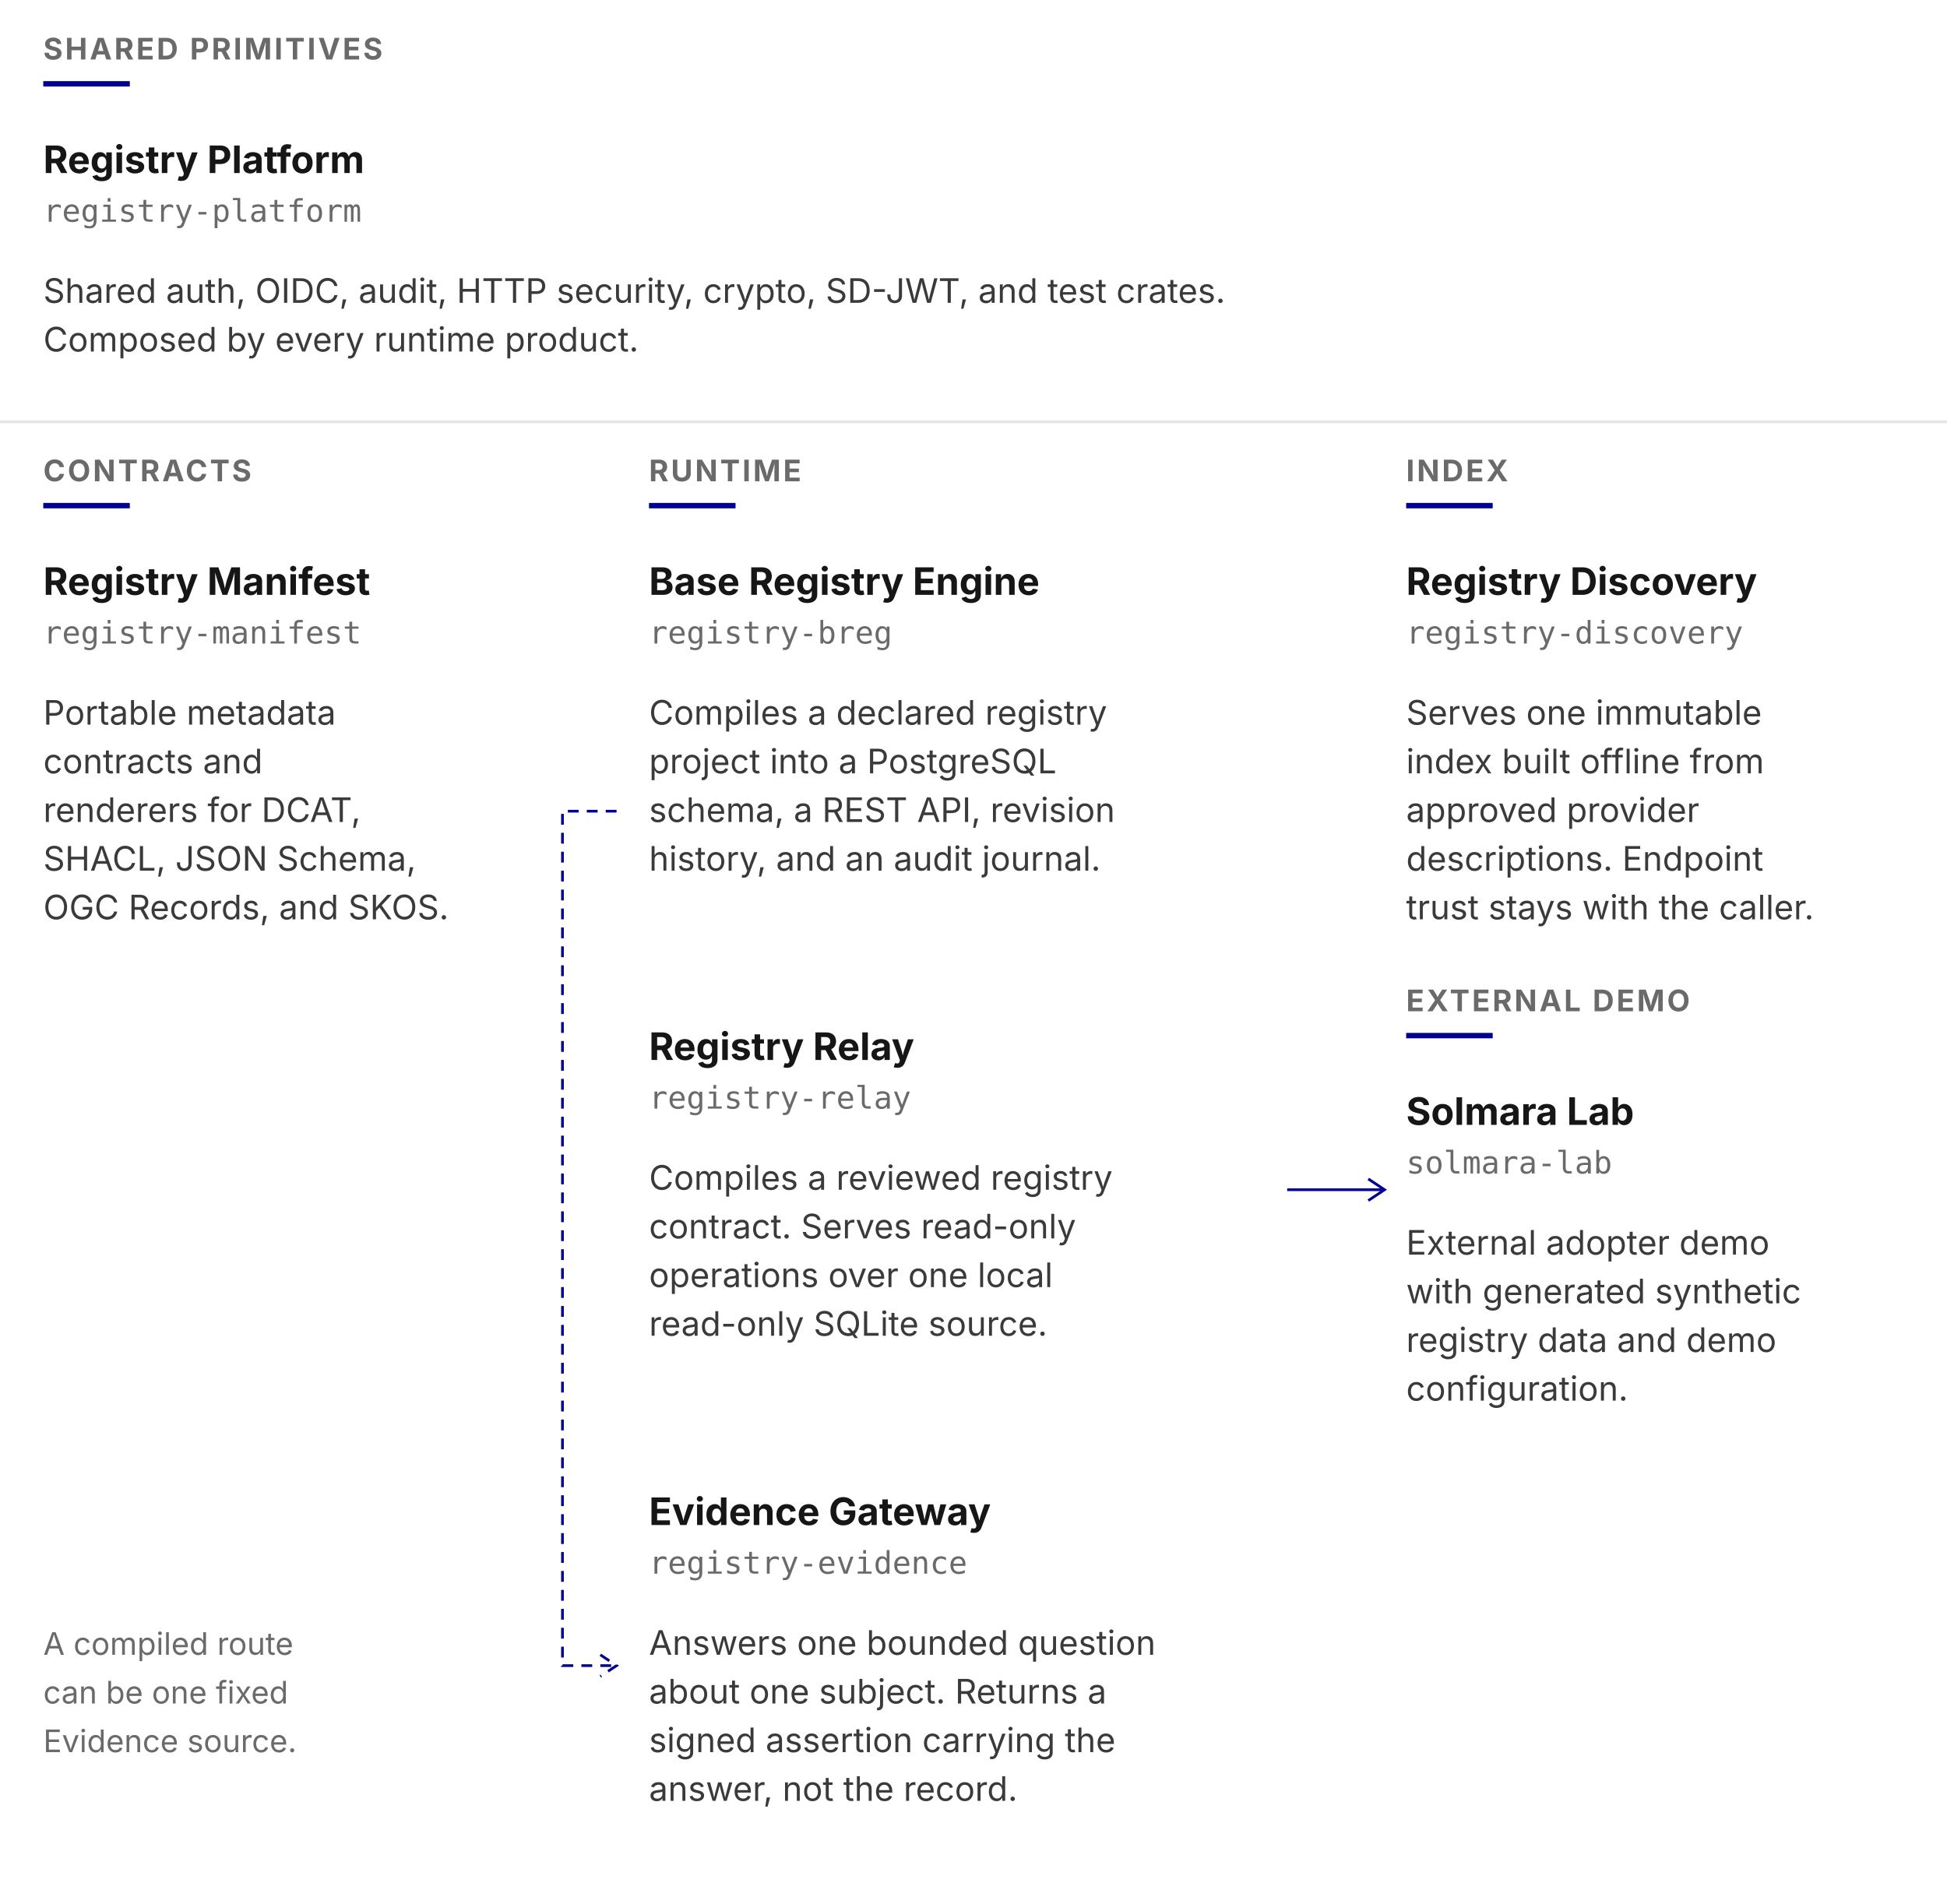
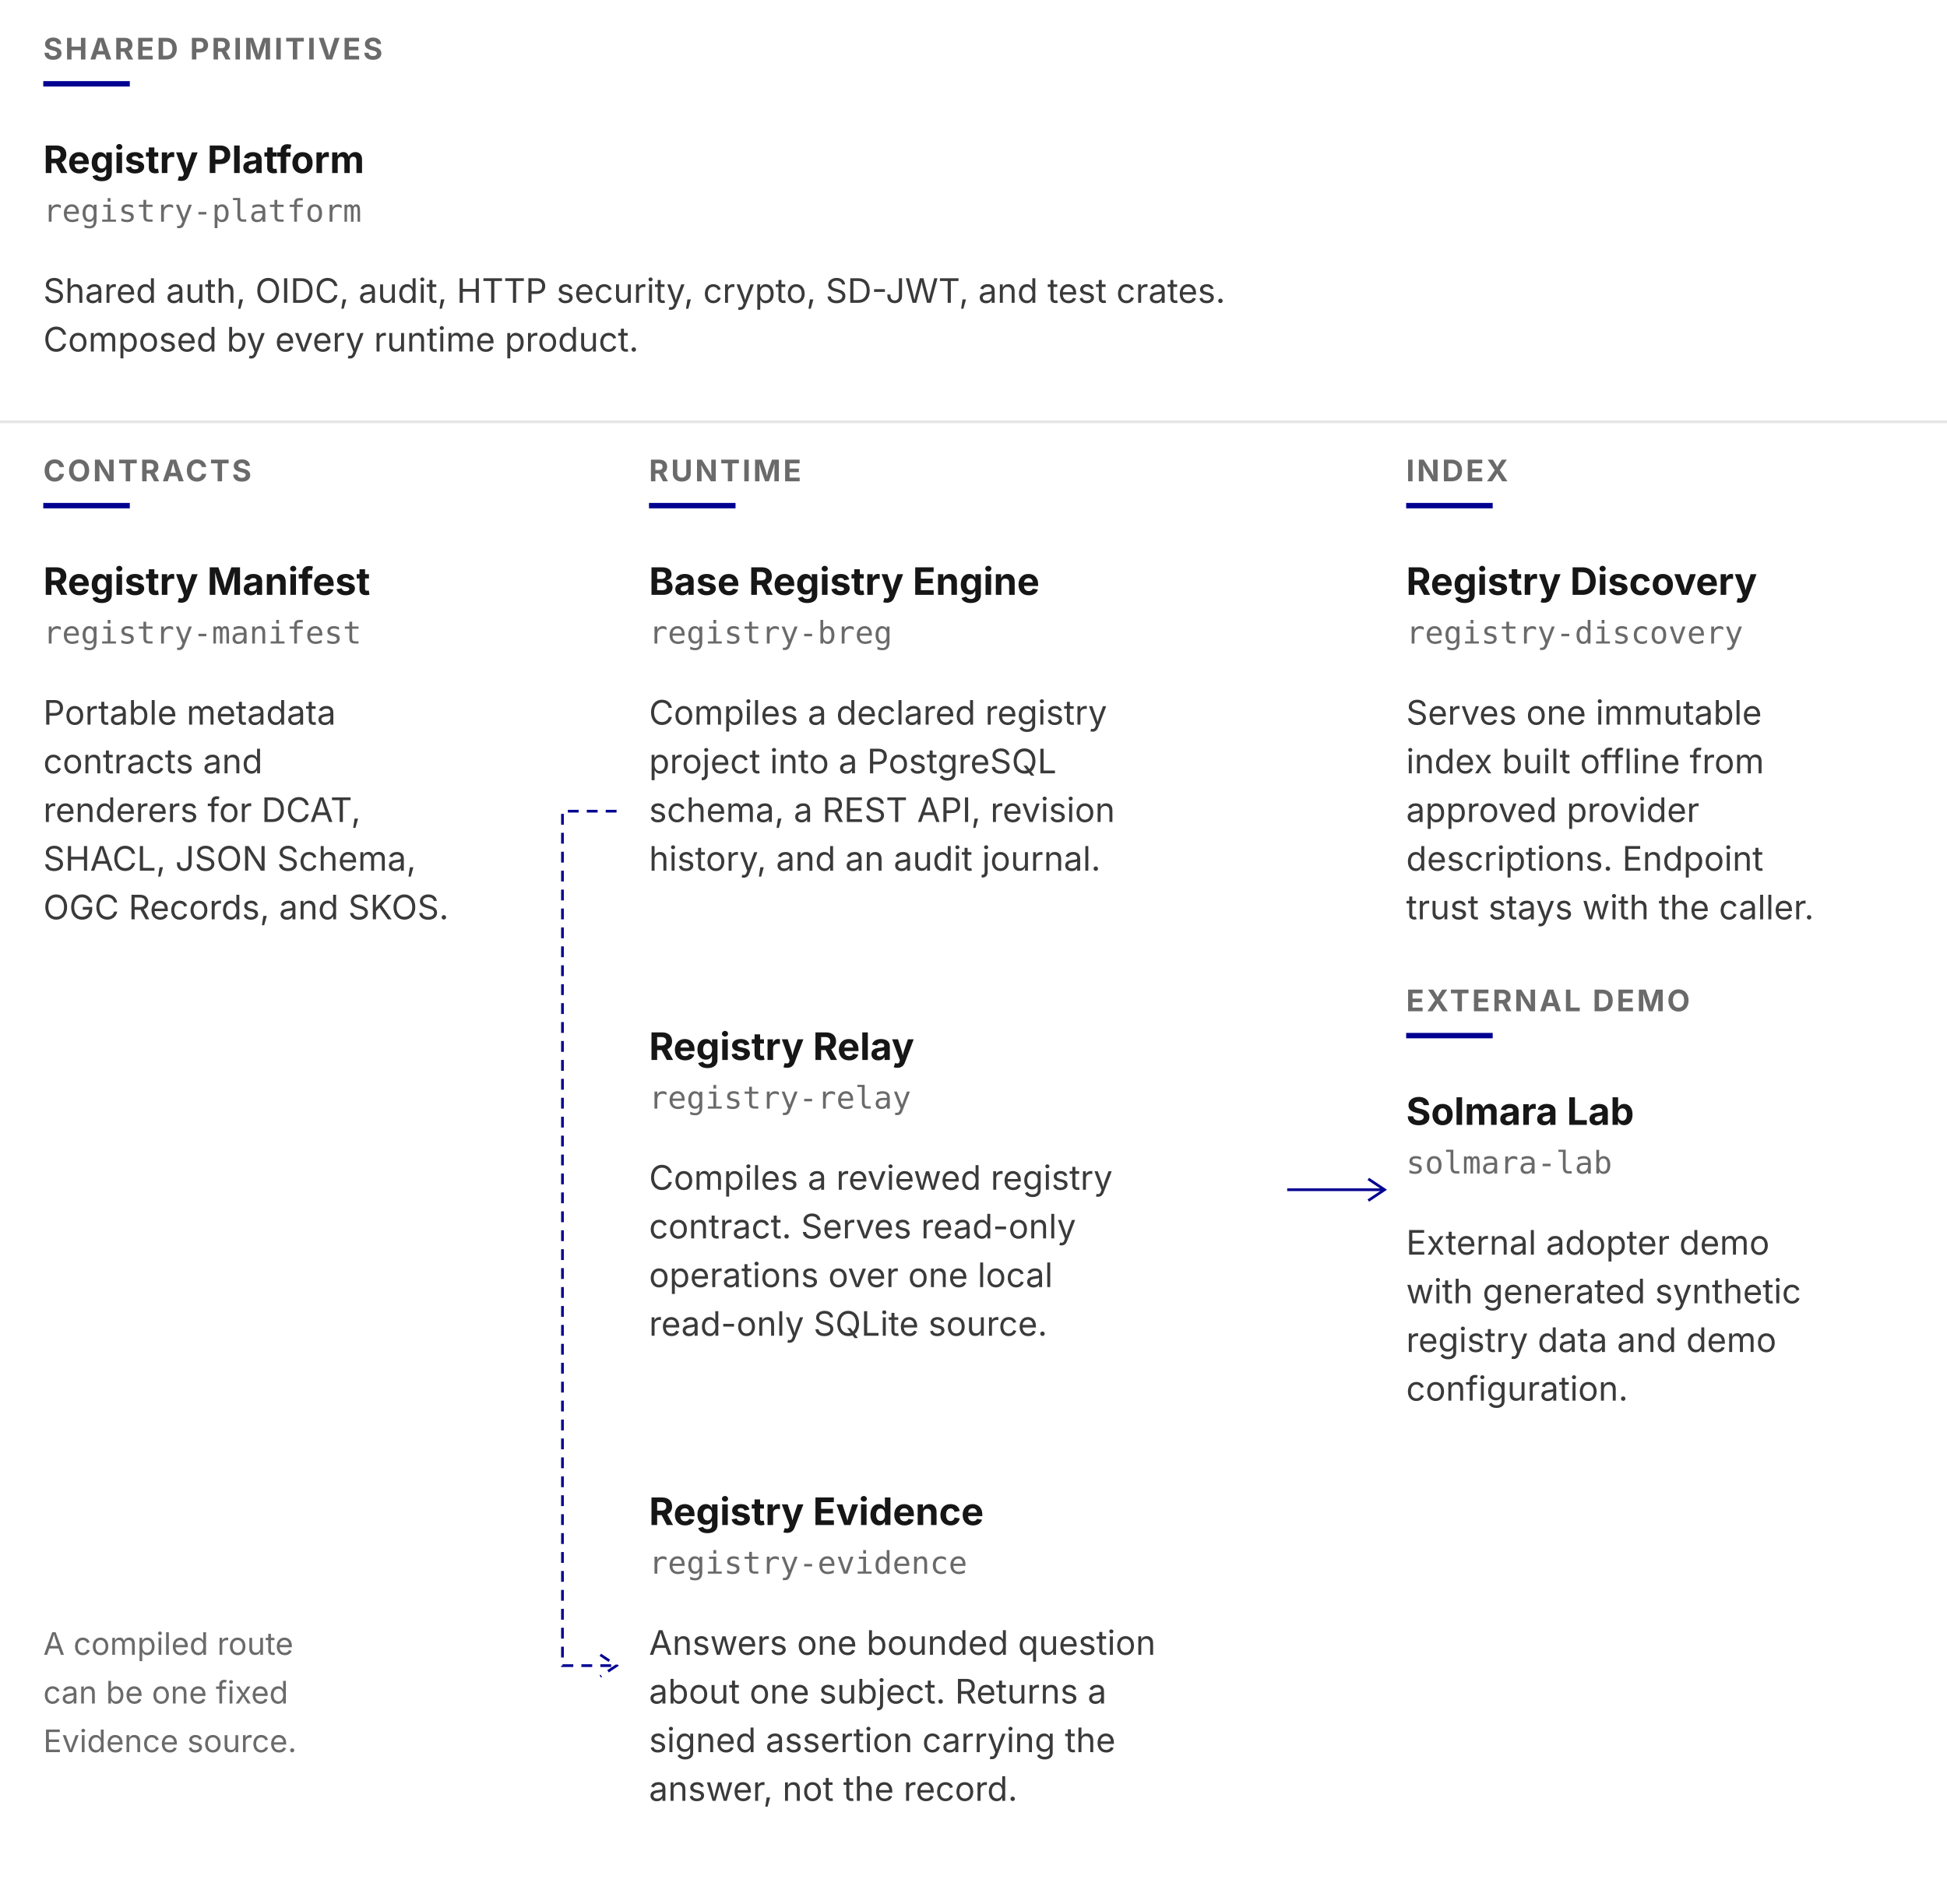
<svg xmlns="http://www.w3.org/2000/svg" viewBox="0 0 720 704" role="img" font-family="'Public Sans', system-ui, -apple-system, BlinkMacSystemFont, sans-serif" text-rendering="geometricPrecision">
  <text x="16" y="22" fill="#6a6a6a" font-size="11" font-weight="700" letter-spacing="0.08em">SHARED PRIMITIVES</text>
  <rect x="16" y="30" width="32" height="2" fill="#000091" />
  <text x="16" y="64" fill="#161616" font-size="14" font-weight="700">Registry Platform</text>
  <text x="16" y="82" fill="#6a6a6a" font-size="11.5" font-family="'IBM Plex Mono', ui-monospace, SFMono-Regular, monospace">registry-platform</text>
  <g fill="#3a3a3a" font-size="12.5">
    <text x="16" y="112">Shared auth, OIDC, audit, HTTP security, crypto, SD-JWT, and test crates.</text>
    <text x="16" y="130">Composed by every runtime product.</text>
  </g>
  <line x1="0" y1="156" x2="720" y2="156" stroke="#e5e5e5" stroke-width="1" />
  <g fill="#6a6a6a" font-size="11" font-weight="700" letter-spacing="0.08em">
    <text x="16" y="178">CONTRACTS</text>
    <text x="240" y="178">RUNTIME</text>
    <text x="520" y="178">INDEX</text>
  </g>
  <g fill="#000091">
    <rect x="16" y="186" width="32" height="2" />
    <rect x="240" y="186" width="32" height="2" />
    <rect x="520" y="186" width="32" height="2" />
  </g>
  <text x="16" y="220" fill="#161616" font-size="14" font-weight="700">Registry Manifest</text>
  <text x="16" y="238" fill="#6a6a6a" font-size="11.5" font-family="'IBM Plex Mono', ui-monospace, SFMono-Regular, monospace">registry-manifest</text>
  <g fill="#3a3a3a" font-size="12.5">
    <text x="16" y="268">Portable metadata</text>
    <text x="16" y="286">contracts and</text>
    <text x="16" y="304">renderers for DCAT,</text>
    <text x="16" y="322">SHACL, JSON Schema,</text>
    <text x="16" y="340">OGC Records, and SKOS.</text>
  </g>
  <text x="240" y="220" fill="#161616" font-size="14" font-weight="700">Base Registry Engine</text>
  <text x="240" y="238" fill="#6a6a6a" font-size="11.5" font-family="'IBM Plex Mono', ui-monospace, SFMono-Regular, monospace">registry-breg</text>
  <g fill="#3a3a3a" font-size="12.5">
    <text x="240" y="268">Compiles a declared registry</text>
    <text x="240" y="286">project into a PostgreSQL</text>
    <text x="240" y="304">schema, a REST API, revision</text>
    <text x="240" y="322">history, and an audit journal.</text>
  </g>
  <text x="520" y="220" fill="#161616" font-size="14" font-weight="700">Registry Discovery</text>
  <text x="520" y="238" fill="#6a6a6a" font-size="11.5" font-family="'IBM Plex Mono', ui-monospace, SFMono-Regular, monospace">registry-discovery</text>
  <g fill="#3a3a3a" font-size="12.5">
    <text x="520" y="268">Serves one immutable</text>
    <text x="520" y="286">index built offline from</text>
    <text x="520" y="304">approved provider</text>
    <text x="520" y="322">descriptions. Endpoint</text>
    <text x="520" y="340">trust stays with the caller.</text>
  </g>
  <text x="240" y="392" fill="#161616" font-size="14" font-weight="700">Registry Relay</text>
  <text x="240" y="410" fill="#6a6a6a" font-size="11.5" font-family="'IBM Plex Mono', ui-monospace, SFMono-Regular, monospace">registry-relay</text>
  <g fill="#3a3a3a" font-size="12.5">
    <text x="240" y="440">Compiles a reviewed registry</text>
    <text x="240" y="458">contract. Serves read-only</text>
    <text x="240" y="476">operations over one local</text>
    <text x="240" y="494">read-only SQLite source.</text>
  </g>
  <g stroke="#000091" stroke-width="1" fill="none">
    <line x1="476" y1="440" x2="512" y2="440" />
    <polyline points="506,436 512,440 506,444" />
  </g>
  <text x="520" y="374" fill="#6a6a6a" font-size="11" font-weight="700" letter-spacing="0.08em">EXTERNAL DEMO</text>
  <rect x="520" y="382" width="32" height="2" fill="#000091" />
  <text x="520" y="416" fill="#161616" font-size="14" font-weight="700">Solmara Lab</text>
  <text x="520" y="434" fill="#6a6a6a" font-size="11.5" font-family="'IBM Plex Mono', ui-monospace, SFMono-Regular, monospace">solmara-lab</text>
  <g fill="#3a3a3a" font-size="12.5">
    <text x="520" y="464">External adopter demo</text>
    <text x="520" y="482">with generated synthetic</text>
    <text x="520" y="500">registry data and demo</text>
    <text x="520" y="518">configuration.</text>
  </g>
-   <text x="240" y="564" fill="#161616" font-size="14" font-weight="700">Evidence Gateway</text>
+   <text x="240" y="564" fill="#161616" font-size="14" font-weight="700">Registry Evidence</text>
  <text x="240" y="582" fill="#6a6a6a" font-size="11.5" font-family="'IBM Plex Mono', ui-monospace, SFMono-Regular, monospace">registry-evidence</text>
  <g fill="#3a3a3a" font-size="12.5">
    <text x="240" y="612">Answers one bounded question</text>
    <text x="240" y="630">about one subject. Returns a</text>
    <text x="240" y="648">signed assertion carrying the</text>
    <text x="240" y="666">answer, not the record.</text>
  </g>
  <g stroke="#000091" stroke-width="1" fill="none" stroke-dasharray="4 3">
    <path d="M228 300 H208 V616 H228" />
    <polyline points="222,612 228,616 222,620" />
  </g>
  <text x="16" y="612" fill="#6a6a6a" font-size="11.5">A compiled route</text>
  <text x="16" y="630" fill="#6a6a6a" font-size="11.5">can be one fixed</text>
  <text x="16" y="648" fill="#6a6a6a" font-size="11.5">Evidence source.</text>
</svg>
